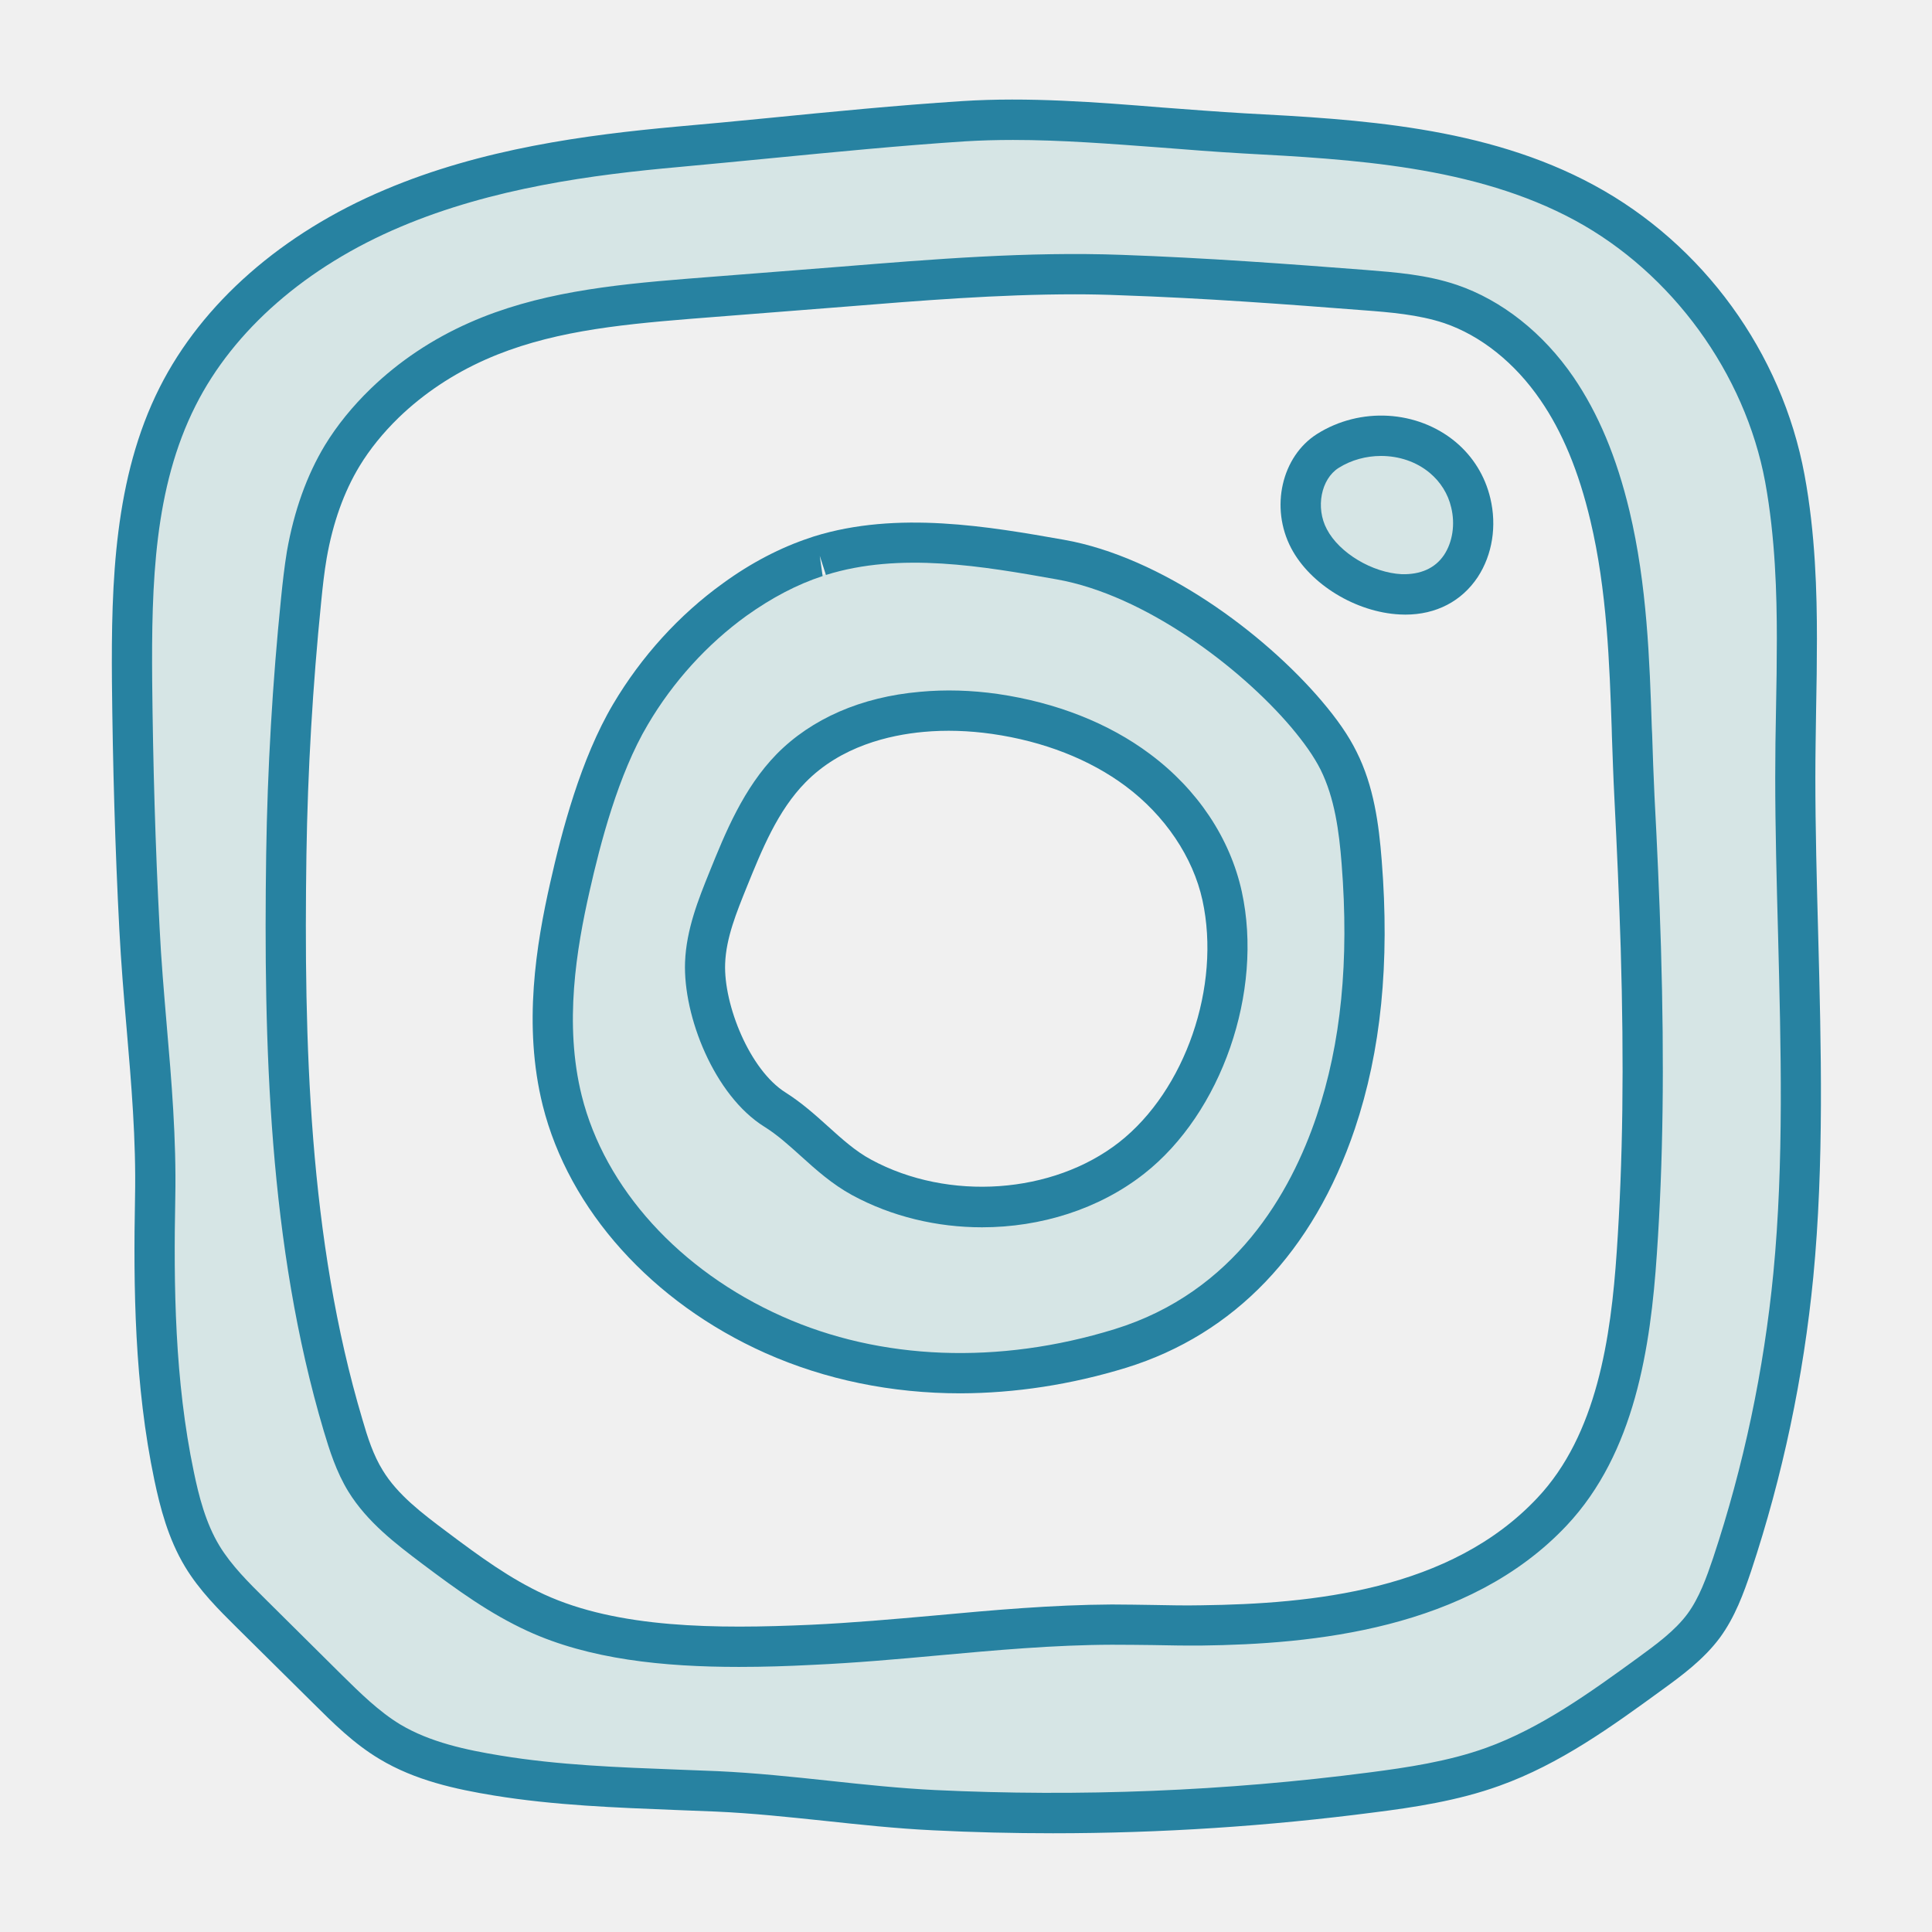
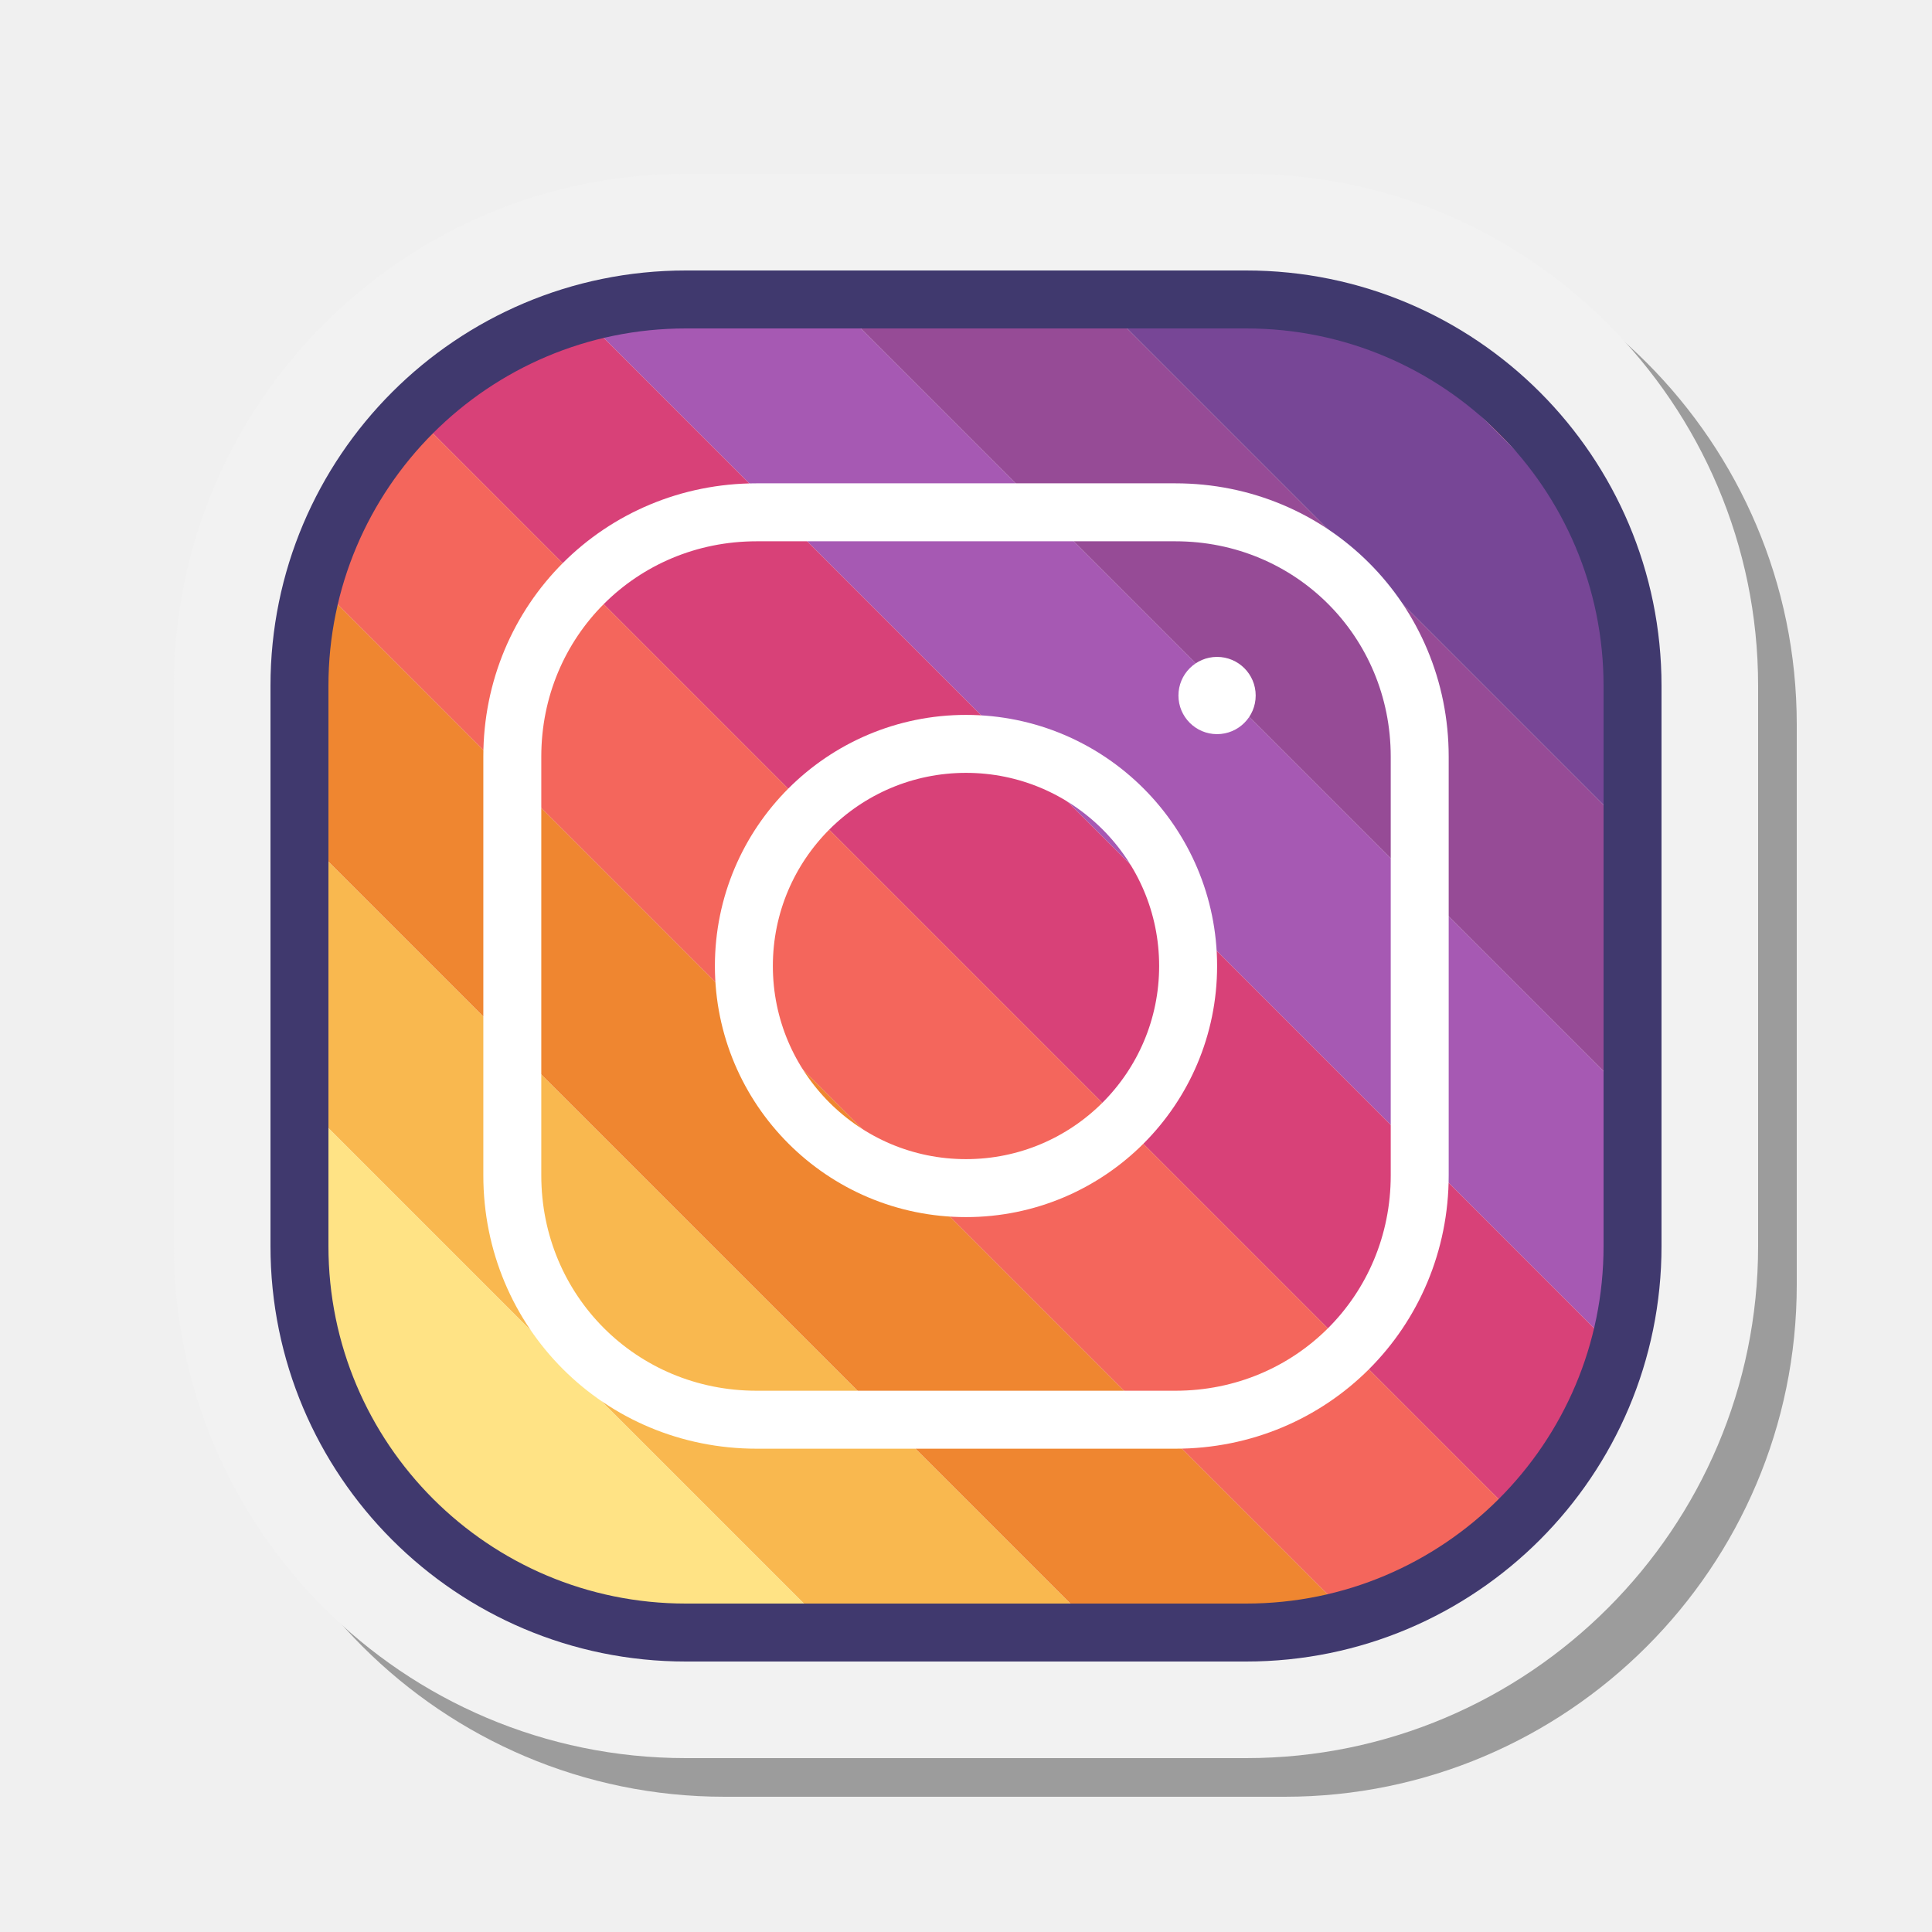
- <svg xmlns="http://www.w3.org/2000/svg" viewBox="0 0 48 48" width="48px" height="48px">
-   <g id="surface273655">
-     <path style=" stroke:none;fill-rule:nonzero;fill:rgb(83.922%,89.804%,89.804%);fill-opacity:1;" d="M 18.371 44.754 C 15.602 44.754 13.41 44.801 11.633 43.98 C 10.41 43.418 9.438 42.766 8.434 42.012 C 7.641 41.414 6.207 40.238 5.406 38.934 C 4.926 38.148 4.773 37.312 4.555 36.586 C 3.059 31.539 3.699 26.145 3.273 21.176 C 3.086 18.961 3.438 16.707 3.66 14.512 C 3.707 14.055 3.762 13.594 3.84 13.133 C 4.082 11.719 4.547 10.438 5.223 9.328 C 5.672 8.59 6.234 7.891 6.895 7.25 C 7.883 6.301 9.027 5.531 10.301 4.965 C 12.457 4.008 14.605 3.77 16.797 3.594 L 20.629 3.297 C 22.996 3.105 25.48 2.902 27.992 2.992 C 30.148 3.07 32.25 3.223 34.195 3.379 C 35.055 3.445 36.121 3.527 37.266 3.914 C 39.062 4.523 40.691 5.789 41.852 7.484 C 42.703 8.723 43.598 9.949 44.012 11.695 C 44.523 13.848 44.316 16.145 44.379 17.969 C 44.398 18.52 44.418 19.062 44.445 19.605 C 44.508 20.879 44.566 22.152 44.602 23.422 C 44.695 26.457 44.66 28.988 44.496 31.383 C 44.301 34.293 44.406 38.051 41.992 40.617 C 38.676 44.148 33.27 45.012 29.941 45.055 L 29.594 45.055 C 29.59 45.055 28.926 45.051 28.602 45.043 L 27.742 45.035 C 26.398 45.039 25.051 44.652 23.66 44.777 C 22.469 44.887 21.41 44.652 20.34 44.703 C 19.715 44.73 19.051 44.754 18.371 44.754 Z M 26.688 6.508 C 24.742 6.508 22.777 6.664 20.879 6.82 L 17.043 7.121 C 15.148 7.273 13.477 7.527 11.797 8.277 C 10.871 8.684 10.137 9.156 9.43 9.836 C 8.973 10.277 8.602 10.766 8.297 11.266 C 7.84 12.023 7.504 12.605 7.332 13.609 C 7.27 13.988 7.227 14.375 7.188 14.758 C 6.973 16.867 6.848 19.016 6.816 21.145 C 6.746 25.863 6.875 30.867 8.246 35.484 C 8.395 35.984 8.633 36.355 8.93 36.844 C 9.402 37.613 10.125 38.16 10.762 38.641 C 11.652 39.309 12.465 39.895 13.395 40.32 C 14.727 40.934 16.195 41.008 18.473 41.008 C 19.102 41.008 19.715 40.984 20.289 40.957 C 21.336 40.91 22.383 40.816 23.43 40.723 C 24.922 40.586 26.309 40.461 27.797 40.457 C 28.055 40.457 28.309 40.461 28.562 40.465 L 28.711 40.469 C 29.027 40.473 29.336 40.477 29.645 40.477 L 29.969 40.477 C 32.688 40.441 36.266 40.262 38.727 37.648 C 40.43 35.832 40.645 33.512 40.801 31.18 C 40.953 28.895 40.988 26.465 40.902 23.539 C 40.863 22.289 40.809 21.039 40.746 19.789 C 40.715 19.227 40.695 18.664 40.68 18.098 C 40.621 16.43 40.629 14.625 40.191 12.797 C 39.871 11.449 39.305 10.555 38.688 9.656 C 37.926 8.547 37.293 7.734 36.168 7.355 C 35.414 7.098 34.652 7.023 33.902 6.965 C 31.992 6.812 29.961 6.602 27.863 6.523 C 27.469 6.512 27.078 6.508 26.688 6.508 Z M 26.688 6.508 " />
-     <path style=" stroke:none;fill-rule:nonzero;fill:rgb(15.294%,50.98%,63.137%);fill-opacity:1;" d="M 18.363 41.414 C 16.484 41.414 14.637 41.227 13.102 40.52 C 12.168 40.09 11.363 39.508 10.48 38.844 C 9.844 38.363 9.125 37.82 8.656 37.059 C 8.355 36.57 8.184 36.023 8.043 35.551 C 6.672 30.941 6.547 25.941 6.613 21.227 C 6.645 19.098 6.77 16.953 6.984 14.848 C 7.023 14.465 7.066 14.078 7.129 13.695 C 7.305 12.695 7.621 11.809 8.074 11.059 C 8.375 10.566 8.758 10.094 9.215 9.652 C 9.914 8.977 10.738 8.426 11.656 8.02 C 13.328 7.277 15.168 7.078 17.062 6.926 L 20.895 6.625 C 23.172 6.441 25.535 6.246 27.871 6.332 C 29.957 6.406 32.02 6.559 33.934 6.707 C 34.676 6.766 35.445 6.824 36.195 7.078 C 37.309 7.457 38.34 8.27 39.094 9.371 C 39.707 10.27 40.164 11.355 40.484 12.695 C 40.922 14.531 40.984 16.418 41.039 18.086 L 41.047 18.242 C 41.062 18.754 41.082 19.266 41.105 19.773 C 41.172 21.023 41.227 22.273 41.266 23.523 C 41.352 26.465 41.32 28.887 41.164 31.156 C 41.008 33.477 40.617 36.098 38.926 37.898 C 36.48 40.5 32.578 40.848 29.859 40.883 C 29.453 40.887 29.047 40.879 28.641 40.871 C 28.301 40.867 27.977 40.863 27.625 40.863 C 26.188 40.867 24.723 41 23.305 41.129 C 22.285 41.223 21.234 41.316 20.188 41.363 C 19.582 41.395 18.973 41.414 18.363 41.414 Z M 26.707 7.312 C 24.793 7.312 22.855 7.469 20.977 7.621 L 17.145 7.922 C 15.27 8.074 13.594 8.254 12.062 8.934 C 11.254 9.293 10.527 9.777 9.91 10.371 C 9.516 10.754 9.188 11.16 8.934 11.578 C 8.543 12.223 8.27 12.992 8.117 13.863 C 8.055 14.223 8.016 14.586 7.98 14.949 C 7.77 17.027 7.645 19.141 7.613 21.238 C 7.547 25.879 7.668 30.785 9.004 35.266 C 9.129 35.699 9.273 36.152 9.512 36.535 C 9.879 37.137 10.488 37.598 11.082 38.043 C 11.918 38.672 12.68 39.227 13.52 39.613 C 15.359 40.457 17.789 40.473 20.145 40.367 C 21.164 40.32 22.207 40.227 23.219 40.137 C 24.656 40.004 26.141 39.871 27.621 39.863 C 27.969 39.863 28.312 39.871 28.656 39.875 C 29.055 39.883 29.449 39.891 29.844 39.883 C 32.598 39.848 36.035 39.516 38.195 37.215 C 39.676 35.645 40.023 33.234 40.168 31.09 C 40.32 28.855 40.352 26.461 40.266 23.555 C 40.227 22.312 40.172 21.066 40.109 19.824 C 40.082 19.309 40.066 18.793 40.047 18.277 L 40.043 18.117 C 39.988 16.5 39.926 14.668 39.512 12.93 C 39.223 11.711 38.816 10.73 38.273 9.941 C 37.641 9.016 36.789 8.336 35.879 8.027 C 35.242 7.816 34.539 7.758 33.855 7.707 C 31.953 7.559 29.906 7.406 27.84 7.336 C 27.465 7.32 27.086 7.312 26.707 7.312 Z M 26.707 7.312 " />
-     <path style=" stroke:none;fill-rule:nonzero;fill:rgb(15.294%,50.98%,63.137%);fill-opacity:1;" d="M 26.16 45.547 C 25.164 45.547 24.168 45.523 23.176 45.473 C 22.273 45.43 21.363 45.332 20.484 45.238 C 19.598 45.145 18.68 45.047 17.785 45.008 L 16.793 44.969 C 15.312 44.91 13.781 44.855 12.273 44.609 C 11.32 44.453 10.312 44.234 9.43 43.703 C 8.789 43.32 8.277 42.809 7.781 42.316 L 5.895 40.449 C 5.434 39.992 4.957 39.52 4.598 38.926 C 4.176 38.227 3.977 37.445 3.836 36.777 C 3.34 34.41 3.312 31.992 3.355 29.73 C 3.383 28.332 3.262 26.914 3.145 25.543 C 3.074 24.73 3.008 23.918 2.965 23.098 C 2.859 21.059 2.801 18.984 2.781 16.941 C 2.762 14.469 2.836 11.871 3.965 9.629 C 5.02 7.535 7.008 5.789 9.57 4.711 C 11.977 3.691 14.57 3.352 16.789 3.148 C 17.551 3.082 18.312 3.008 19.07 2.934 C 20.652 2.777 22.285 2.617 23.902 2.512 C 25.547 2.406 27.246 2.539 28.891 2.672 C 29.578 2.723 30.262 2.777 30.934 2.816 C 33.734 2.965 36.906 3.137 39.605 4.602 C 42.316 6.07 44.27 8.762 44.832 11.793 C 45.105 13.258 45.141 14.742 45.141 15.867 C 45.141 16.453 45.133 17.035 45.121 17.617 C 45.113 18.188 45.102 18.754 45.102 19.312 C 45.102 20.598 45.137 21.902 45.172 23.207 C 45.246 26.016 45.32 28.922 45.051 31.723 C 44.809 34.215 44.289 36.672 43.508 39.027 C 43.32 39.586 43.105 40.176 42.73 40.688 C 42.324 41.234 41.773 41.637 41.289 41.988 C 40.043 42.895 38.758 43.828 37.254 44.367 C 36.215 44.742 35.109 44.906 34.152 45.027 C 31.512 45.371 28.832 45.547 26.16 45.547 Z M 25.168 3.477 C 24.762 3.477 24.363 3.488 23.969 3.512 C 22.367 3.617 20.738 3.777 19.164 3.93 C 18.402 4.004 17.641 4.078 16.879 4.148 C 14.734 4.34 12.238 4.668 9.957 5.633 C 7.613 6.621 5.805 8.199 4.859 10.078 C 3.828 12.121 3.762 14.484 3.781 16.934 C 3.801 18.961 3.859 21.02 3.965 23.047 C 4.004 23.855 4.074 24.656 4.141 25.457 C 4.262 26.852 4.383 28.301 4.355 29.746 C 4.312 31.949 4.34 34.301 4.816 36.57 C 4.938 37.16 5.109 37.84 5.453 38.406 C 5.75 38.895 6.184 39.324 6.602 39.738 L 8.484 41.605 C 8.941 42.055 9.41 42.52 9.945 42.844 C 10.684 43.285 11.578 43.477 12.438 43.617 C 13.883 43.855 15.379 43.91 16.828 43.965 L 17.832 44.004 C 18.758 44.047 19.691 44.145 20.594 44.242 C 21.461 44.336 22.352 44.43 23.227 44.473 C 26.824 44.645 30.457 44.5 34.027 44.035 C 34.93 43.918 35.973 43.766 36.918 43.426 C 38.285 42.934 39.516 42.043 40.703 41.18 C 41.148 40.855 41.613 40.516 41.926 40.094 C 42.219 39.695 42.398 39.191 42.562 38.707 C 43.32 36.426 43.824 34.043 44.059 31.625 C 44.324 28.883 44.246 26.012 44.176 23.234 C 44.141 21.918 44.105 20.605 44.105 19.312 C 44.105 18.746 44.113 18.176 44.125 17.602 C 44.137 17.023 44.145 16.445 44.145 15.867 C 44.145 14.781 44.109 13.359 43.855 11.973 C 43.355 9.277 41.543 6.785 39.133 5.477 C 36.633 4.121 33.578 3.957 30.883 3.812 C 30.203 3.773 29.512 3.719 28.816 3.664 C 27.605 3.574 26.371 3.477 25.168 3.477 Z M 25.168 3.477 " />
-     <path style=" stroke:none;fill-rule:nonzero;fill:rgb(83.922%,89.804%,89.804%);fill-opacity:1;" d="M 35.844 11.367 C 35.086 10.734 33.906 10.629 32.992 11.203 C 32.301 11.641 32.141 12.66 32.52 13.383 C 33.16 14.605 35.398 15.426 36.297 14.062 C 36.594 13.605 36.668 13.023 36.543 12.492 C 36.43 12.023 36.18 11.645 35.844 11.367 Z M 35.844 11.367 " />
-     <path style=" stroke:none;fill-rule:nonzero;fill:rgb(15.294%,50.98%,63.137%);fill-opacity:1;" d="M 34.914 15.27 C 34.867 15.27 34.824 15.266 34.777 15.266 C 33.688 15.211 32.551 14.52 32.078 13.617 C 31.551 12.613 31.84 11.34 32.723 10.781 C 33.797 10.105 35.211 10.188 36.164 10.98 C 36.598 11.344 36.895 11.824 37.027 12.379 C 37.191 13.066 37.078 13.781 36.715 14.336 C 36.316 14.938 35.68 15.27 34.914 15.27 Z M 34.312 11.328 C 33.945 11.328 33.574 11.426 33.258 11.625 C 32.82 11.902 32.68 12.613 32.965 13.148 C 33.273 13.738 34.094 14.23 34.828 14.266 C 35.285 14.277 35.652 14.125 35.879 13.785 C 36.09 13.465 36.156 13.023 36.055 12.609 C 35.977 12.27 35.789 11.973 35.523 11.75 C 35.188 11.469 34.754 11.328 34.312 11.328 Z M 34.312 11.328 " />
-     <path style=" stroke:none;fill-rule:nonzero;fill:rgb(83.922%,89.804%,89.804%);fill-opacity:1;" d="M 24.402 33.832 C 22.699 33.832 20.898 34.043 19.449 33.258 C 18.602 32.797 17.965 32.359 17.516 31.953 C 17.34 31.797 16.762 31.285 16.629 31.199 C 14.219 29.688 13.594 26.059 13.68 23.773 C 13.73 22.371 14.195 21.234 14.531 20.41 C 14.988 19.277 15.617 17.719 16.914 16.398 C 18.344 14.941 20.293 14.062 22.559 13.859 C 23.441 13.777 24.363 13.805 25.27 13.938 C 27.266 14.227 29.098 14.957 30.562 16.051 C 32.395 17.418 33.656 19.332 34.117 21.441 C 34.938 25.215 33.441 29.473 30.48 31.793 C 28.805 33.109 26.648 33.832 24.402 33.832 Z M 23.816 17.516 C 23.578 17.516 23.137 17.664 22.902 17.684 C 21.426 17.816 20.691 17.824 19.816 18.719 C 18.98 19.57 18.559 20.691 18.164 21.672 C 17.891 22.34 17.344 23.176 17.316 23.996 C 17.262 25.359 17.996 26.777 19.254 27.566 C 19.57 27.766 19.656 28.258 19.957 28.523 C 20.332 28.863 20.906 28.98 21.406 29.254 C 23.641 30.461 26.172 30.293 28.113 28.77 C 30.055 27.25 30.906 24.766 30.363 22.262 C 30.074 20.93 29.555 19.75 28.359 18.855 C 27.328 18.09 26.176 17.949 24.723 17.738 C 24.309 17.68 24.223 17.516 23.816 17.516 Z M 23.816 17.516 " />
-     <path style=" stroke:none;fill-rule:nonzero;fill:rgb(15.294%,50.98%,63.137%);fill-opacity:1;" d="M 24.398 30.492 C 23.285 30.492 22.16 30.23 21.168 29.691 C 20.676 29.422 20.277 29.066 19.898 28.723 C 19.594 28.449 19.309 28.191 18.988 27.992 C 17.746 27.215 16.969 25.246 17.02 23.902 C 17.051 23.09 17.355 22.336 17.625 21.668 C 18.02 20.691 18.469 19.582 19.297 18.734 C 20.164 17.855 21.395 17.316 22.855 17.188 C 23.484 17.129 24.137 17.148 24.793 17.242 C 26.238 17.453 27.543 17.965 28.566 18.73 C 29.754 19.613 30.562 20.828 30.852 22.152 C 31.395 24.641 30.348 27.656 28.422 29.164 C 27.301 30.043 25.855 30.492 24.398 30.492 Z M 22.945 18.184 C 22.094 18.262 20.891 18.539 20.012 19.438 C 19.32 20.141 18.93 21.109 18.551 22.043 C 18.301 22.664 18.039 23.301 18.016 23.941 C 17.977 24.961 18.625 26.586 19.52 27.145 C 19.914 27.395 20.246 27.691 20.566 27.98 C 20.922 28.301 21.254 28.602 21.645 28.812 C 23.566 29.852 26.156 29.668 27.805 28.379 C 29.449 27.09 30.34 24.504 29.875 22.367 C 29.641 21.297 28.945 20.262 27.965 19.531 C 27.074 18.867 25.93 18.418 24.648 18.234 C 24.07 18.152 23.496 18.133 22.945 18.184 Z M 22.945 18.184 " />
-     <path style=" stroke:none;fill-rule:nonzero;fill:rgb(15.294%,50.98%,63.137%);fill-opacity:1;" d="M 23.863 34.617 C 22.156 34.617 20.508 34.281 19.016 33.617 C 16.199 32.359 14.133 30.059 13.484 27.465 C 12.988 25.477 13.324 23.457 13.672 21.922 C 13.953 20.672 14.426 18.855 15.234 17.492 C 15.93 16.316 16.871 15.277 17.961 14.492 C 18.664 13.98 19.395 13.602 20.117 13.363 C 20.121 13.363 20.211 13.332 20.219 13.328 C 22.297 12.68 24.59 13.086 26.43 13.41 C 28.863 13.84 31.402 15.73 32.836 17.414 C 33.227 17.875 33.504 18.273 33.703 18.676 C 34.133 19.531 34.258 20.48 34.328 21.375 C 34.531 23.93 34.312 26.109 33.66 28.047 C 32.629 31.098 30.668 33.148 27.984 33.98 C 26.609 34.402 25.219 34.613 23.863 34.617 Z M 20.367 13.809 L 20.438 14.312 C 19.801 14.52 19.168 14.855 18.543 15.301 C 17.566 16.008 16.719 16.941 16.094 18.004 C 15.359 19.242 14.914 20.961 14.648 22.141 C 14.324 23.57 14.008 25.438 14.453 27.223 C 15.027 29.523 16.887 31.57 19.426 32.703 C 21.879 33.801 24.816 33.91 27.691 33.023 C 30.676 32.102 32.07 29.633 32.711 27.727 C 33.32 25.922 33.523 23.871 33.332 21.457 C 33.27 20.66 33.16 19.828 32.809 19.121 C 32.645 18.797 32.41 18.461 32.074 18.062 C 30.801 16.566 28.434 14.781 26.258 14.395 C 24.434 14.07 22.363 13.707 20.52 14.285 Z M 20.367 13.809 L 20.379 13.809 Z M 20.367 13.809 " />
+ <svg xmlns="http://www.w3.org/2000/svg" viewBox="0 0 100 100" width="100px" height="100px">
+   <path d="M37.5,93C22.888,93,11,81.112,11,66.5v-29C11,22.888,22.888,11,37.5,11h29 C81.112,11,93,22.888,93,37.5v29C93,81.112,81.112,93,66.5,93H37.5z" opacity=".35" />
+   <path fill="#f2f2f2" d="M35.5,91C20.888,91,9,79.112,9,64.5v-29C9,20.888,20.888,9,35.5,9h29C79.112,9,91,20.888,91,35.5 v29C91,79.112,79.112,91,64.5,91H35.5z" />
+   <polygon fill="#964b96" points="43.05,15.5 84.5,56.95 84.5,43.162 56.838,15.5" />
+   <path fill="#883561" d="M72.147,17.021l10.832,10.832C80.951,22.96,77.04,19.049,72.147,17.021z" />
+   <path fill="#774696" d="M64.5,15.5h-7.662L84.5,43.162V35.5c0-2.709-0.545-5.29-1.521-7.647L72.147,17.021 C69.79,16.045,67.209,15.5,64.5,15.5z" />
+   <path fill="#a659b3" d="M35.5,15.5c-1.897,0-3.724,0.281-5.463,0.775l53.688,53.688c0.493-1.739,0.775-3.566,0.775-5.463 v-7.55L43.05,15.5H35.5z" />
+   <path fill="#d84178" d="M21.346,21.371l57.283,57.283c2.383-2.379,4.152-5.361,5.096-8.691L30.037,16.275 C26.707,17.219,23.724,18.988,21.346,21.371z" />
+   <path fill="#f4665c" d="M16.264,30.077l53.658,53.658c3.334-0.938,6.322-2.702,8.706-5.082L21.346,21.371 C18.966,23.755,17.203,26.743,16.264,30.077z" />
+   <path fill="#ef8630" d="M15.5,35.5v7.601L56.899,84.5H64.5c1.882,0,3.696-0.278,5.423-0.764L16.264,30.077 C15.778,31.804,15.5,33.618,15.5,35.5z" />
+   <polygon fill="#f9b84f" points="15.5,56.888 43.112,84.5 56.899,84.5 15.5,43.101" />
+   <path fill="#ffe385" d="M15.5,64.5c0,2.739,0.553,5.349,1.55,7.726L27.774,82.95c2.378,0.997,4.987,1.55,7.726,1.55h7.612 L15.5,56.888V64.5z" />
+   <path fill="#ffe797" d="M27.774,82.95L17.05,72.226C19.076,77.058,22.942,80.924,27.774,82.95z" />
+   <path fill="none" stroke="#40396e" stroke-miterlimit="10" stroke-width="3" d="M64.5,84.5h-29c-11.046,0-20-8.954-20-20v-29 c0-11.046,8.954-20,20-20h29c11.046,0,20,8.954,20,20v29C84.5,75.546,75.546,84.5,64.5,84.5z" />
+   <g>
+     <path fill="none" stroke="#fff" stroke-linecap="round" stroke-linejoin="round" stroke-width="3" d="M60.838,26.517H39.162 c-7.045,0-12.645,5.6-12.645,12.645v21.677c0,7.045,5.6,12.645,12.645,12.645h21.677c7.045,0,12.645-5.6,12.645-12.645V39.162 C73.483,32.117,67.883,26.517,60.838,26.517z" />
+     <circle cx="62.995" cy="36" r="1.999" fill="#fff" />
+     <g>
+       <circle cx="50" cy="50" r="11.497" fill="none" stroke="#fff" stroke-linecap="round" stroke-linejoin="round" stroke-width="3" />
+     </g>
  </g>
</svg>
